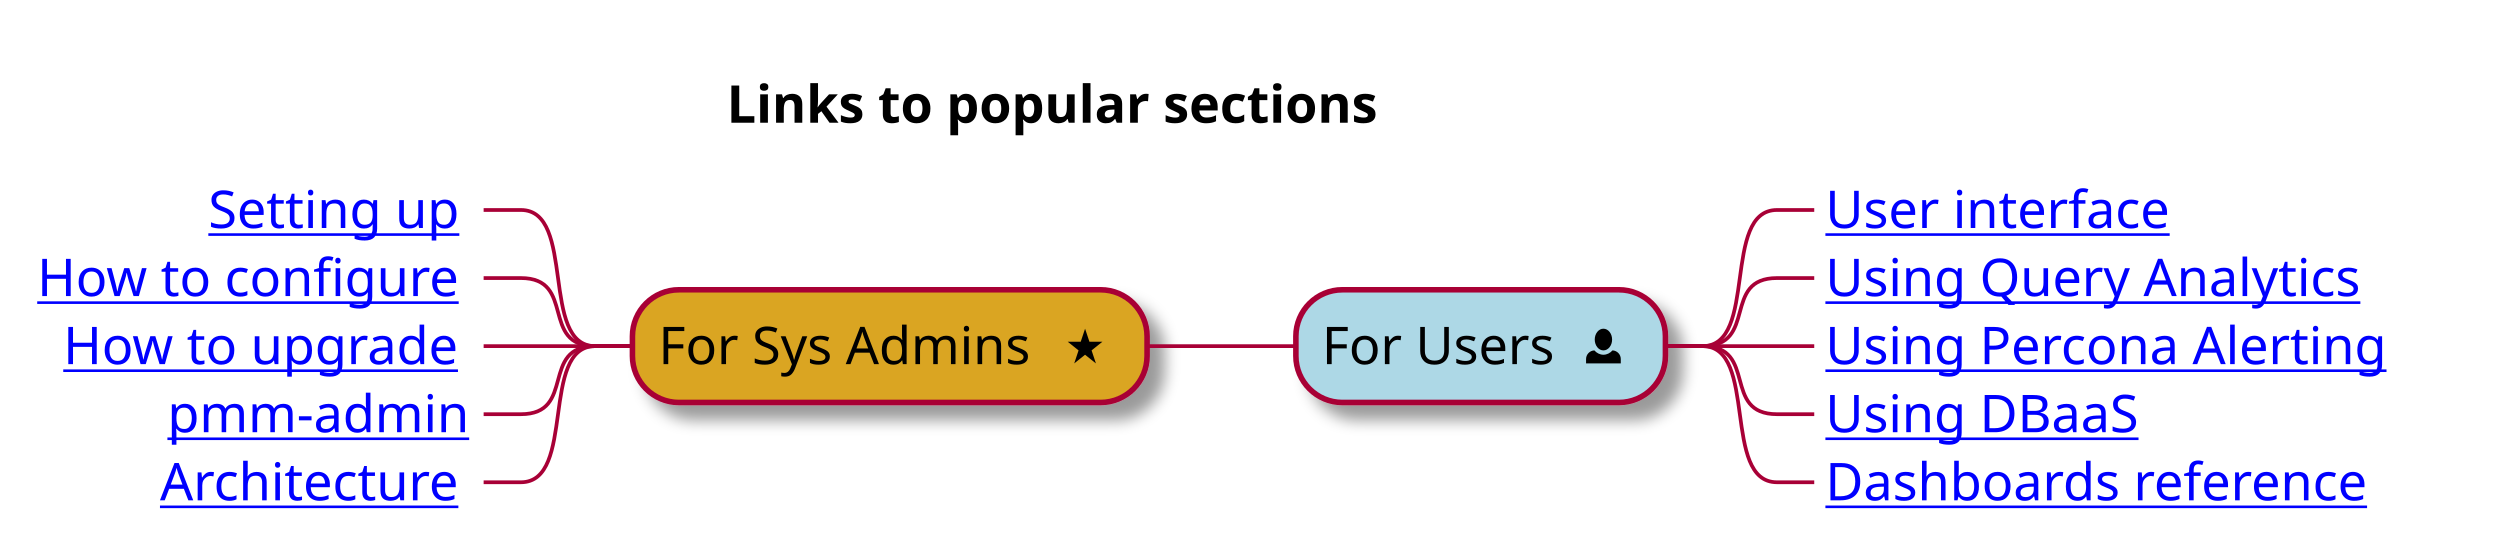
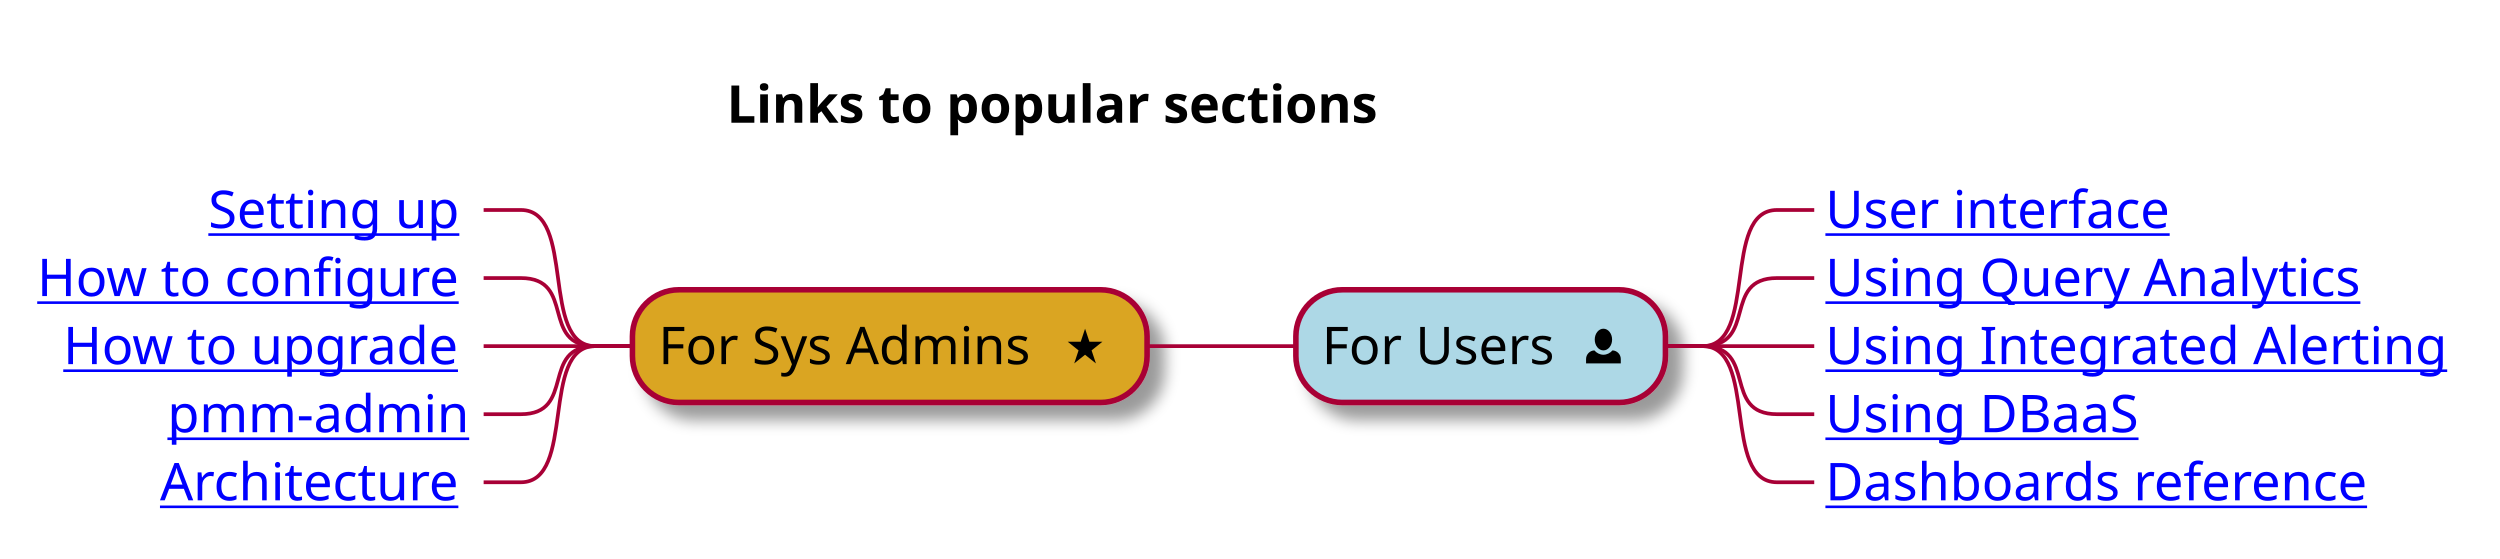
<svg xmlns="http://www.w3.org/2000/svg" xmlns:xlink="http://www.w3.org/1999/xlink" height="150" preserveAspectRatio="none" style="width:672px;height:150px" width="672">
  <defs>
    <filter height="300%" id="a" width="300%" x="-1" y="-1">
      <feGaussianBlur result="blurOut" stdDeviation="2" />
      <feColorMatrix in="blurOut" result="blurOut2" values="0 0 0 0 0 0 0 0 0 0 0 0 0 0 0 0 0 0 .4 0" />
      <feOffset dx="4" dy="4" in="blurOut2" result="blurOut3" />
      <feBlend in="SourceGraphic" in2="blurOut3" />
    </filter>
  </defs>
  <path fill="none" d="M190.333 15h209v26.297h-209z" />
  <text font-family="Chivo" font-size="14" font-weight="bold" textLength="199" x="195.333" y="32.995">
    Links to popular sections
  </text>
  <rect fill="#DAA520" filter="url(#a)" height="30.297" rx="12.5" ry="12.5" width="138.333" x="170" y="77.891" stroke="#a80036" stroke-width="1.5" />
  <text font-family="Chivo" font-size="14" textLength="105" x="177" y="97.886">
    For Sys Admins
  </text>
  <path d="M291.667 88.354l-1.167 3.5H287l2.917 2.333-1.167 3.5 2.917-2.333 2.917 2.333-1.167-3.5 2.917-2.333h-3.5l-1.167-3.5" />
  <rect fill="#ADD8E6" filter="url(#a)" height="30.297" rx="12.5" ry="12.5" width="99.333" x="348.333" y="77.891" stroke="#a80036" stroke-width="1.5" />
  <text font-family="Chivo" font-size="14" textLength="66" x="355.333" y="97.886">
    For Users
  </text>
  <path d="M431 88.354c-1.283 0-2.333 1.307-2.333 2.917 0 1.61 1.05 2.917 2.333 2.917 1.283 0 2.333-1.307 2.333-2.917s-1.05-2.917-2.333-2.917m-2.438 5.833c-1.237.058-2.228 1.073-2.228 2.333v1.167h9.333v-1.167c0-1.26-.98-2.275-2.228-2.333-.63.712-1.493 1.167-2.438 1.167-.945 0-1.808-.455-2.438-1.167" />
  <a target="_blank" xlink:actuate="onRequest" xlink:href="https://www.percona.com/doc/percona-monitoring-and-management/2.x/using/interface.html" xlink:show="new" xlink:title="https://www.percona.com/doc/percona-monitoring-and-management/2.x/using/interface.html" xlink:type="simple">
    <text fill="#00F" font-family="Chivo" font-size="14" text-decoration="underline" textLength="96" x="490.667" y="61.292">
      User interface
    </text>
  </a>
  <path d="M447.667 93.039h10c15 0 5-36.594 20-36.594h10" fill="none" stroke="#a80036" />
  <a target="_blank" xlink:actuate="onRequest" xlink:href="https://www.percona.com/doc/percona-monitoring-and-management/2.x/using/query-analytics.html" xlink:show="new" xlink:title="https://www.percona.com/doc/percona-monitoring-and-management/2.x/using/query-analytics.html" xlink:type="simple">
    <text fill="#00F" font-family="Chivo" font-size="14" text-decoration="underline" textLength="148" x="490.667" y="79.589">
      Using Query Analytics
    </text>
  </a>
  <path d="M447.667 93.039h10c15 0 5-18.297 20-18.297h10" fill="none" stroke="#a80036" />
  <a target="_blank" xlink:actuate="onRequest" xlink:href="https://www.percona.com/doc/percona-monitoring-and-management/2.x/using/alerting.html" xlink:show="new" xlink:title="https://www.percona.com/doc/percona-monitoring-and-management/2.x/using/alerting.html" xlink:type="simple">
    <text fill="#00F" font-family="Chivo" font-size="14" text-decoration="underline" textLength="170" x="490.667" y="97.886">
-       Using Percona Alerting
+       Using Integrated Alerting
    </text>
  </a>
  <path d="M447.667 93.039h40" fill="none" stroke="#a80036" />
  <a target="_blank" xlink:actuate="onRequest" xlink:href="https://www.percona.com/doc/percona-monitoring-and-management/2.x/using/dbaas.html" xlink:show="new" xlink:title="https://www.percona.com/doc/percona-monitoring-and-management/2.x/using/dbaas.html" xlink:type="simple">
    <text fill="#00F" font-family="Chivo" font-size="14" text-decoration="underline" textLength="89" x="490.667" y="116.183">
      Using DBaaS
    </text>
  </a>
  <path d="M447.667 93.039h10c15 0 5 18.297 20 18.297h10" fill="none" stroke="#a80036" />
  <a target="_blank" xlink:actuate="onRequest" xlink:href="https://www.percona.com/doc/percona-monitoring-and-management/2.x/details/dashboards/" xlink:show="new" xlink:title="https://www.percona.com/doc/percona-monitoring-and-management/2.x/details/dashboards/" xlink:type="simple">
    <text fill="#00F" font-family="Chivo" font-size="14" text-decoration="underline" textLength="155" x="490.667" y="134.48">
      Dashboards reference
    </text>
  </a>
  <path d="M447.667 93.039h10c15 0 5 36.594 20 36.594h10M308.333 93.039h40" fill="none" stroke="#a80036" />
  <a target="_blank" xlink:actuate="onRequest" xlink:href="https://www.percona.com/doc/percona-monitoring-and-management/2.x/setting-up/" xlink:show="new" xlink:title="https://www.percona.com/doc/percona-monitoring-and-management/2.x/setting-up/" xlink:type="simple">
    <text fill="#00F" font-family="Chivo" font-size="14" text-decoration="underline" textLength="71" x="56" y="61.292">
      Setting up
    </text>
  </a>
  <path d="M170 93.039h-10c-15 0-5-36.594-20-36.594h-10" fill="none" stroke="#a80036" />
  <a target="_blank" xlink:actuate="onRequest" xlink:href="https://www.percona.com/doc/percona-monitoring-and-management/2.x/how-to/configure.html" xlink:show="new" xlink:title="https://www.percona.com/doc/percona-monitoring-and-management/2.x/how-to/configure.html" xlink:type="simple">
    <text fill="#00F" font-family="Chivo" font-size="14" text-decoration="underline" textLength="117" x="10" y="79.589">
      How to configure
    </text>
  </a>
  <path d="M170 93.039h-10c-15 0-5-18.297-20-18.297h-10" fill="none" stroke="#a80036" />
  <a target="_blank" xlink:actuate="onRequest" xlink:href="https://www.percona.com/doc/percona-monitoring-and-management/2.x/how-to/upgrade.html" xlink:show="new" xlink:title="https://www.percona.com/doc/percona-monitoring-and-management/2.x/how-to/upgrade.html" xlink:type="simple">
    <text fill="#00F" font-family="Chivo" font-size="14" text-decoration="underline" textLength="110" x="17" y="97.886">
      How to upgrade
    </text>
  </a>
  <path d="M170 93.039h-40" fill="none" stroke="#a80036" />
  <a target="_blank" xlink:actuate="onRequest" xlink:href="https://www.percona.com/doc/percona-monitoring-and-management/2.x/details/commands/pmm-admin.html" xlink:show="new" xlink:title="https://www.percona.com/doc/percona-monitoring-and-management/2.x/details/commands/pmm-admin.html" xlink:type="simple">
    <text fill="#00F" font-family="Chivo" font-size="14" text-decoration="underline" textLength="82" x="45" y="116.183">
      pmm-admin
    </text>
  </a>
  <path d="M170 93.039h-10c-15 0-5 18.297-20 18.297h-10" fill="none" stroke="#a80036" />
  <a target="_blank" xlink:actuate="onRequest" xlink:href="https://www.percona.com/doc/percona-monitoring-and-management/2.x/details/architecture.html" xlink:show="new" xlink:title="https://www.percona.com/doc/percona-monitoring-and-management/2.x/details/architecture.html" xlink:type="simple">
    <text fill="#00F" font-family="Chivo" font-size="14" text-decoration="underline" textLength="84" x="43" y="134.48">
      Architecture
    </text>
  </a>
  <path d="M170 93.039h-10c-15 0-5 36.594-20 36.594h-10" fill="none" stroke="#a80036" />
</svg>
